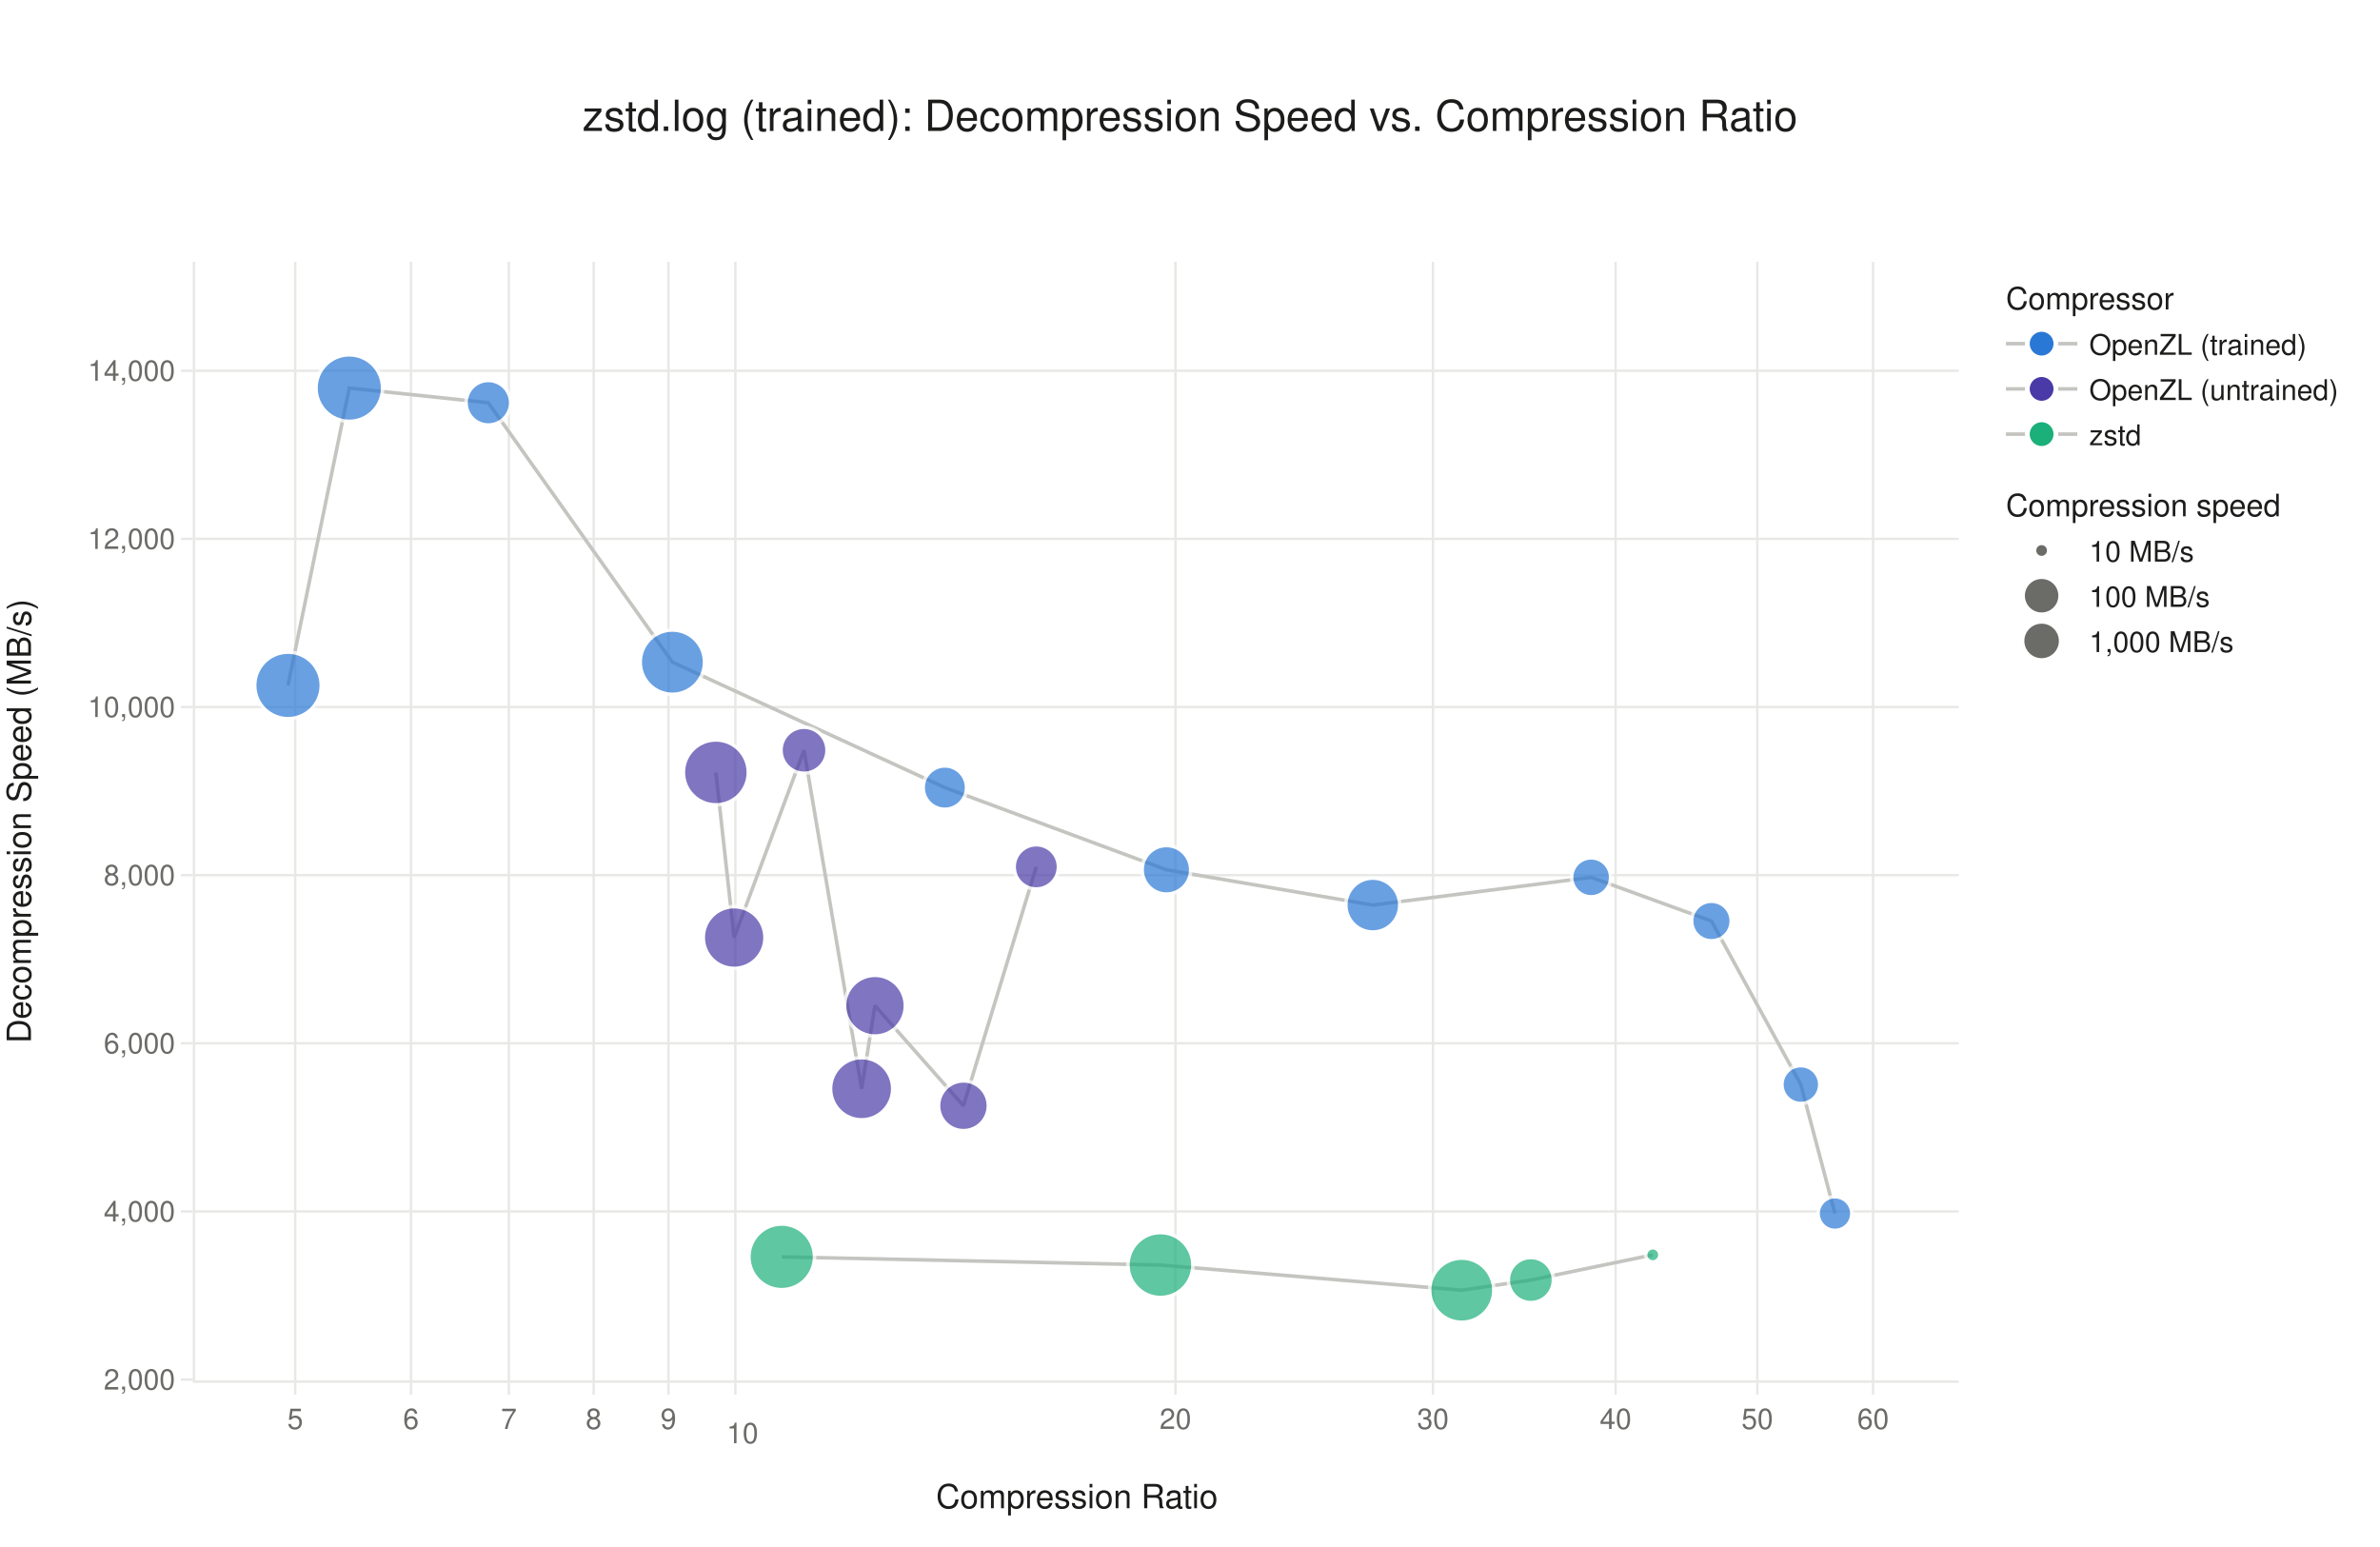
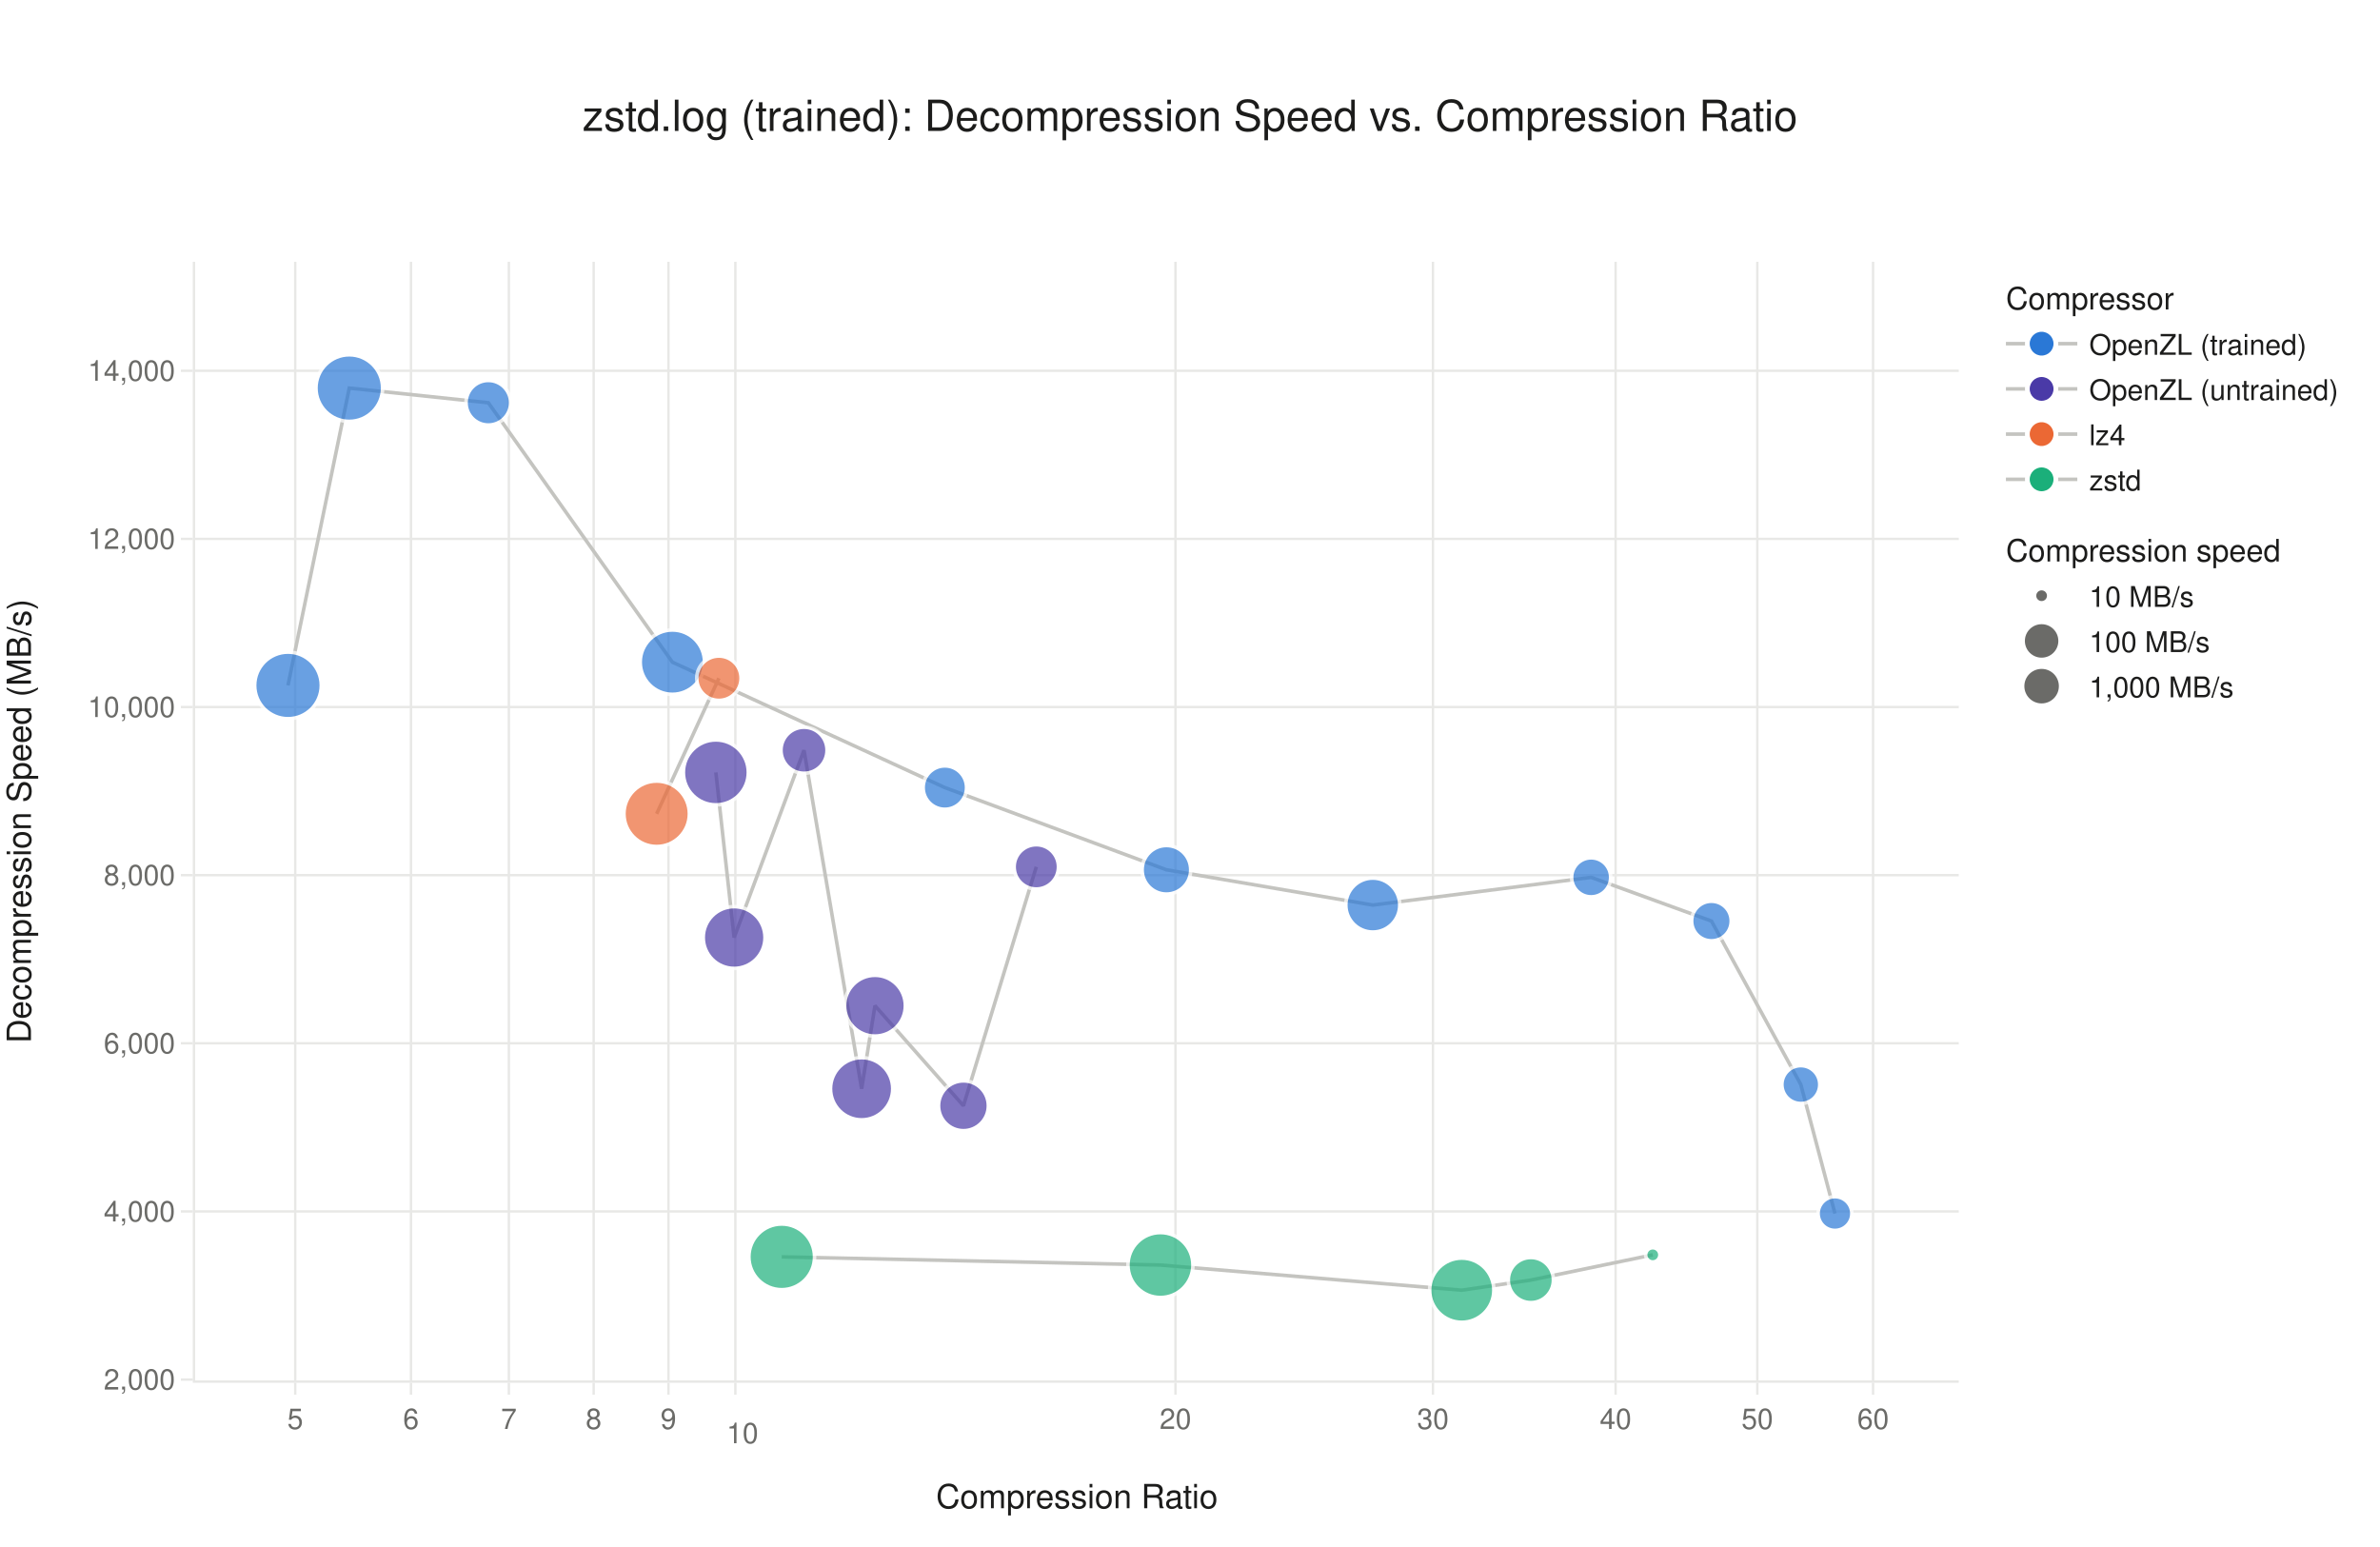
<svg xmlns="http://www.w3.org/2000/svg" class="main-svg" width="1000" height="650" style="" viewBox="0 0 1000 650">
  <rect x="0" y="0" width="1000" height="650" style="fill: rgb(255, 255, 255); fill-opacity: 1;" />
-   <defs id="defs-74ec9c">
+   <defs id="defs-3fe46e">
    <g class="clips">
-       <clipPath id="clip74ec9cxyplot" class="plotclip">
+       <clipPath id="clip3fe46exyplot" class="plotclip">
        <rect width="741" height="470" />
      </clipPath>
-       <clipPath class="axesclip" id="clip74ec9cx">
+       <clipPath class="axesclip" id="clip3fe46ex">
        <rect x="82" y="0" width="741" height="650" />
      </clipPath>
-       <clipPath class="axesclip" id="clip74ec9cy">
+       <clipPath class="axesclip" id="clip3fe46ey">
        <rect x="0" y="110" width="1000" height="470" />
      </clipPath>
-       <clipPath class="axesclip" id="clip74ec9cxy">
+       <clipPath class="axesclip" id="clip3fe46exy">
        <rect x="82" y="110" width="741" height="470" />
      </clipPath>
    </g>
    <g class="gradients" />
    <g class="patterns" />
  </defs>
  <g class="bglayer" />
  <g class="layer-below">
    <g class="imagelayer" />
    <g class="shapelayer" />
  </g>
  <g class="cartesianlayer">
    <g class="subplot xy">
      <g class="layer-subplot">
        <g class="shapelayer" />
        <g class="imagelayer" />
      </g>
      <g class="minor-gridlayer">
        <g class="x" />
        <g class="y" />
      </g>
      <g class="gridlayer">
        <g class="x">
          <path class="xgrid crisp" transform="translate(124.04,0)" d="M0,110v470" style="stroke: rgb(232, 232, 230); stroke-opacity: 1; stroke-width: 1px;" />
          <path class="xgrid crisp" transform="translate(172.68,0)" d="M0,110v470" style="stroke: rgb(232, 232, 230); stroke-opacity: 1; stroke-width: 1px;" />
          <path class="xgrid crisp" transform="translate(213.81,0)" d="M0,110v470" style="stroke: rgb(232, 232, 230); stroke-opacity: 1; stroke-width: 1px;" />
          <path class="xgrid crisp" transform="translate(249.44,0)" d="M0,110v470" style="stroke: rgb(232, 232, 230); stroke-opacity: 1; stroke-width: 1px;" />
          <path class="xgrid crisp" transform="translate(280.86,0)" d="M0,110v470" style="stroke: rgb(232, 232, 230); stroke-opacity: 1; stroke-width: 1px;" />
          <path class="xgrid crisp" transform="translate(308.97,0)" d="M0,110v470" style="stroke: rgb(232, 232, 230); stroke-opacity: 1; stroke-width: 1px;" />
          <path class="xgrid crisp" transform="translate(493.9,0)" d="M0,110v470" style="stroke: rgb(232, 232, 230); stroke-opacity: 1; stroke-width: 1px;" />
          <path class="xgrid crisp" transform="translate(602.08,0)" d="M0,110v470" style="stroke: rgb(232, 232, 230); stroke-opacity: 1; stroke-width: 1px;" />
          <path class="xgrid crisp" transform="translate(678.83,0)" d="M0,110v470" style="stroke: rgb(232, 232, 230); stroke-opacity: 1; stroke-width: 1px;" />
          <path class="xgrid crisp" transform="translate(738.37,0)" d="M0,110v470" style="stroke: rgb(232, 232, 230); stroke-opacity: 1; stroke-width: 1px;" />
          <path class="xgrid crisp" transform="translate(787.01,0)" d="M0,110v470" style="stroke: rgb(232, 232, 230); stroke-opacity: 1; stroke-width: 1px;" />
        </g>
        <g class="y">
          <path class="ygrid crisp" transform="translate(0,509)" d="M82,0h741" style="stroke: rgb(232, 232, 230); stroke-opacity: 1; stroke-width: 1px;" />
          <path class="ygrid crisp" transform="translate(0,438.36)" d="M82,0h741" style="stroke: rgb(232, 232, 230); stroke-opacity: 1; stroke-width: 1px;" />
          <path class="ygrid crisp" transform="translate(0,367.72)" d="M82,0h741" style="stroke: rgb(232, 232, 230); stroke-opacity: 1; stroke-width: 1px;" />
          <path class="ygrid crisp" transform="translate(0,297.07)" d="M82,0h741" style="stroke: rgb(232, 232, 230); stroke-opacity: 1; stroke-width: 1px;" />
          <path class="ygrid crisp" transform="translate(0,226.43)" d="M82,0h741" style="stroke: rgb(232, 232, 230); stroke-opacity: 1; stroke-width: 1px;" />
          <path class="ygrid crisp" transform="translate(0,155.78)" d="M82,0h741" style="stroke: rgb(232, 232, 230); stroke-opacity: 1; stroke-width: 1px;" />
        </g>
      </g>
      <g class="zerolinelayer" />
      <path class="xlines-below" />
      <path class="ylines-below" />
      <g class="overlines-below" />
      <g class="xaxislayer-below" />
      <g class="yaxislayer-below" />
      <g class="overaxes-below" />
      <g class="plot" transform="translate(82,110)">
        <g class="scatterlayer mlayer">
-           <g class="trace scatter tracebc7e24" style="stroke-miterlimit: 2; opacity: 1;">
-             <g class="fills" clip-path="url(#clip74ec9cxyplot)" />
+           <g class="trace scatter tracee4cd29" style="stroke-miterlimit: 2; opacity: 1;">
+             <g class="fills" clip-path="url(#clip3fe46exyplot)" />
            <g class="errorbars" />
            <g class="lines">
-               <path class="js-line" d="M39,177.99L64.76,53.06L123.18,59.22L200.52,168.22L315,220.92L408.09,255.46L494.8,270.28L586.55,258.63L637.09,276.99L674.65,345.7L689,399.89" clip-path="url(#clip74ec9cxyplot)" style="vector-effect: none; fill: none; stroke: rgb(196, 196, 192); stroke-opacity: 1; stroke-width: 1.5px; opacity: 1;" />
+               <path class="js-line" d="M39,177.99L64.76,53.06L123.18,59.22L200.52,168.22L315,220.92L408.09,255.46L494.8,270.28L586.55,258.63L637.09,276.99L674.65,345.7L689,399.89" clip-path="url(#clip3fe46exyplot)" style="vector-effect: none; fill: none; stroke: rgb(196, 196, 192); stroke-opacity: 1; stroke-width: 1.5px; opacity: 1;" />
            </g>
            <g class="points">
              <path class="point plotly-customdata" transform="translate(39,177.99)" d="M14,0A14,14 0 1,1 0,-14A14,14 0 0,1 14,0Z" style="opacity: 0.7; stroke-width: 1.5px; fill: rgb(42, 120, 214); fill-opacity: 1; stroke: rgb(255, 255, 255); stroke-opacity: 1;" />
              <path class="point plotly-customdata" transform="translate(64.76,53.06)" d="M14,0A14,14 0 1,1 0,-14A14,14 0 0,1 14,0Z" style="opacity: 0.7; stroke-width: 1.5px; fill: rgb(42, 120, 214); fill-opacity: 1; stroke: rgb(255, 255, 255); stroke-opacity: 1;" />
              <path class="point plotly-customdata" transform="translate(123.18,59.22)" d="M9.37,0A9.37,9.37 0 1,1 0,-9.37A9.37,9.37 0 0,1 9.37,0Z" style="opacity: 0.7; stroke-width: 1.5px; fill: rgb(42, 120, 214); fill-opacity: 1; stroke: rgb(255, 255, 255); stroke-opacity: 1;" />
              <path class="point plotly-customdata" transform="translate(200.52,168.22)" d="M13.52,0A13.52,13.52 0 1,1 0,-13.52A13.52,13.52 0 0,1 13.52,0Z" style="opacity: 0.7; stroke-width: 1.5px; fill: rgb(42, 120, 214); fill-opacity: 1; stroke: rgb(255, 255, 255); stroke-opacity: 1;" />
              <path class="point plotly-customdata" transform="translate(315,220.92)" d="M9.12,0A9.12,9.12 0 1,1 0,-9.12A9.12,9.12 0 0,1 9.12,0Z" style="opacity: 0.7; stroke-width: 1.5px; fill: rgb(42, 120, 214); fill-opacity: 1; stroke: rgb(255, 255, 255); stroke-opacity: 1;" />
              <path class="point plotly-customdata" transform="translate(408.09,255.46)" d="M10.21,0A10.21,10.21 0 1,1 0,-10.21A10.21,10.21 0 0,1 10.21,0Z" style="opacity: 0.7; stroke-width: 1.5px; fill: rgb(42, 120, 214); fill-opacity: 1; stroke: rgb(255, 255, 255); stroke-opacity: 1;" />
              <path class="point plotly-customdata" transform="translate(494.8,270.28)" d="M11.34,0A11.34,11.34 0 1,1 0,-11.34A11.34,11.34 0 0,1 11.34,0Z" style="opacity: 0.7; stroke-width: 1.5px; fill: rgb(42, 120, 214); fill-opacity: 1; stroke: rgb(255, 255, 255); stroke-opacity: 1;" />
              <path class="point plotly-customdata" transform="translate(586.55,258.63)" d="M8.2,0A8.2,8.2 0 1,1 0,-8.2A8.2,8.2 0 0,1 8.2,0Z" style="opacity: 0.7; stroke-width: 1.5px; fill: rgb(42, 120, 214); fill-opacity: 1; stroke: rgb(255, 255, 255); stroke-opacity: 1;" />
              <path class="point plotly-customdata" transform="translate(637.09,276.99)" d="M8.32,0A8.32,8.32 0 1,1 0,-8.32A8.32,8.32 0 0,1 8.32,0Z" style="opacity: 0.7; stroke-width: 1.5px; fill: rgb(42, 120, 214); fill-opacity: 1; stroke: rgb(255, 255, 255); stroke-opacity: 1;" />
              <path class="point plotly-customdata" transform="translate(674.65,345.7)" d="M7.96,0A7.96,7.96 0 1,1 0,-7.96A7.96,7.96 0 0,1 7.96,0Z" style="opacity: 0.7; stroke-width: 1.5px; fill: rgb(42, 120, 214); fill-opacity: 1; stroke: rgb(255, 255, 255); stroke-opacity: 1;" />
              <path class="point plotly-customdata" transform="translate(689,399.89)" d="M7.09,0A7.09,7.09 0 1,1 0,-7.09A7.09,7.09 0 0,1 7.09,0Z" style="opacity: 0.7; stroke-width: 1.5px; fill: rgb(42, 120, 214); fill-opacity: 1; stroke: rgb(255, 255, 255); stroke-opacity: 1;" />
            </g>
            <g class="text" />
          </g>
-           <g class="trace scatter tracea1c430" style="stroke-miterlimit: 2; opacity: 1;">
-             <g class="fills" clip-path="url(#clip74ec9cxyplot)" />
-             <g class="errorbars" />
-             <g class="lines" />
-             <g class="points" clip-path="url(#clip74ec9cxyplot)" />
-             <g class="text" clip-path="url(#clip74ec9cxyplot)" />
-           </g>
-           <g class="trace scatter tracee6a46b" style="stroke-miterlimit: 2; opacity: 1;">
-             <g class="fills" clip-path="url(#clip74ec9cxyplot)" />
+           <g class="trace scatter traceb1a878" style="stroke-miterlimit: 2; opacity: 1;">
+             <g class="fills" clip-path="url(#clip3fe46exyplot)" />
+             <g class="errorbars" />
+             <g class="lines" />
+             <g class="points" clip-path="url(#clip3fe46exyplot)" />
+             <g class="text" clip-path="url(#clip3fe46exyplot)" />
+           </g>
+           <g class="trace scatter traceb544de" style="stroke-miterlimit: 2; opacity: 1;">
+             <g class="fills" clip-path="url(#clip3fe46exyplot)" />
            <g class="errorbars" />
            <g class="lines">
-               <path class="js-line" d="M218.78,214.54L226.46,283.92L255.82,205.23L280.03,347.46L285.64,312.56L322.81,354.61L353.42,254.23" clip-path="url(#clip74ec9cxyplot)" style="vector-effect: none; fill: none; stroke: rgb(196, 196, 192); stroke-opacity: 1; stroke-width: 1.5px; opacity: 1;" />
+               <path class="js-line" d="M218.78,214.54L226.46,283.92L255.82,205.23L280.03,347.46L285.64,312.56L322.81,354.61L353.42,254.23" clip-path="url(#clip3fe46exyplot)" style="vector-effect: none; fill: none; stroke: rgb(196, 196, 192); stroke-opacity: 1; stroke-width: 1.5px; opacity: 1;" />
            </g>
            <g class="points">
              <path class="point plotly-customdata" transform="translate(218.78,214.54)" d="M13.65,0A13.65,13.65 0 1,1 0,-13.65A13.65,13.65 0 0,1 13.65,0Z" style="opacity: 0.7; stroke-width: 1.5px; fill: rgb(74, 58, 167); fill-opacity: 1; stroke: rgb(255, 255, 255); stroke-opacity: 1;" />
              <path class="point plotly-customdata" transform="translate(226.46,283.92)" d="M12.98,0A12.98,12.98 0 1,1 0,-12.98A12.98,12.98 0 0,1 12.98,0Z" style="opacity: 0.7; stroke-width: 1.5px; fill: rgb(74, 58, 167); fill-opacity: 1; stroke: rgb(255, 255, 255); stroke-opacity: 1;" />
              <path class="point plotly-customdata" transform="translate(255.82,205.23)" d="M9.68,0A9.68,9.68 0 1,1 0,-9.68A9.68,9.68 0 0,1 9.68,0Z" style="opacity: 0.7; stroke-width: 1.5px; fill: rgb(74, 58, 167); fill-opacity: 1; stroke: rgb(255, 255, 255); stroke-opacity: 1;" />
              <path class="point plotly-customdata" transform="translate(280.03,347.46)" d="M13.07,0A13.07,13.07 0 1,1 0,-13.07A13.07,13.07 0 0,1 13.07,0Z" style="opacity: 0.7; stroke-width: 1.5px; fill: rgb(74, 58, 167); fill-opacity: 1; stroke: rgb(255, 255, 255); stroke-opacity: 1;" />
              <path class="point plotly-customdata" transform="translate(285.64,312.56)" d="M12.77,0A12.77,12.77 0 1,1 0,-12.77A12.77,12.77 0 0,1 12.77,0Z" style="opacity: 0.7; stroke-width: 1.5px; fill: rgb(74, 58, 167); fill-opacity: 1; stroke: rgb(255, 255, 255); stroke-opacity: 1;" />
              <path class="point plotly-customdata" transform="translate(322.81,354.61)" d="M10.47,0A10.47,10.47 0 1,1 0,-10.47A10.47,10.47 0 0,1 10.47,0Z" style="opacity: 0.7; stroke-width: 1.5px; fill: rgb(74, 58, 167); fill-opacity: 1; stroke: rgb(255, 255, 255); stroke-opacity: 1;" />
              <path class="point plotly-customdata" transform="translate(353.42,254.23)" d="M9.31,0A9.31,9.31 0 1,1 0,-9.31A9.31,9.31 0 0,1 9.31,0Z" style="opacity: 0.7; stroke-width: 1.5px; fill: rgb(74, 58, 167); fill-opacity: 1; stroke: rgb(255, 255, 255); stroke-opacity: 1;" />
            </g>
            <g class="text" />
          </g>
-           <g class="trace scatter tracec730b1" style="stroke-miterlimit: 2; opacity: 1;">
-             <g class="fills" clip-path="url(#clip74ec9cxyplot)" />
-             <g class="errorbars" />
-             <g class="lines" />
-             <g class="points" clip-path="url(#clip74ec9cxyplot)" />
-             <g class="text" clip-path="url(#clip74ec9cxyplot)" />
-           </g>
-           <g class="trace scatter trace9672cf" style="stroke-miterlimit: 2; opacity: 1;">
-             <g class="fills" clip-path="url(#clip74ec9cxyplot)" />
+           <g class="trace scatter trace9cf836" style="stroke-miterlimit: 2; opacity: 1;">
+             <g class="fills" clip-path="url(#clip3fe46exyplot)" />
+             <g class="errorbars" />
+             <g class="lines" />
+             <g class="points" clip-path="url(#clip3fe46exyplot)" />
+             <g class="text" clip-path="url(#clip3fe46exyplot)" />
+           </g>
+           <g class="trace scatter tracede6bca" style="stroke-miterlimit: 2; opacity: 1;">
+             <g class="fills" clip-path="url(#clip3fe46exyplot)" />
            <g class="errorbars" />
            <g class="lines">
-               <path class="js-line" d="M246.45,418.09L405.58,421.53L532.18,432.1L561.22,427.84L612.44,417.25" clip-path="url(#clip74ec9cxyplot)" style="vector-effect: none; fill: none; stroke: rgb(196, 196, 192); stroke-opacity: 1; stroke-width: 1.5px; opacity: 1;" />
+               <path class="js-line" d="M193.91,231.93L220.06,174.97" clip-path="url(#clip3fe46exyplot)" style="vector-effect: none; fill: none; stroke: rgb(196, 196, 192); stroke-opacity: 1; stroke-width: 1.5px; opacity: 1;" />
+             </g>
+             <g class="points">
+               <path class="point plotly-customdata" transform="translate(193.91,231.93)" d="M13.75,0A13.75,13.75 0 1,1 0,-13.75A13.75,13.75 0 0,1 13.75,0Z" style="opacity: 0.7; stroke-width: 1.5px; fill: rgb(235, 104, 52); fill-opacity: 1; stroke: rgb(255, 255, 255); stroke-opacity: 1;" />
+               <path class="point plotly-customdata" transform="translate(220.06,174.97)" d="M9.32,0A9.32,9.32 0 1,1 0,-9.32A9.32,9.32 0 0,1 9.32,0Z" style="opacity: 0.7; stroke-width: 1.5px; fill: rgb(235, 104, 52); fill-opacity: 1; stroke: rgb(255, 255, 255); stroke-opacity: 1;" />
+             </g>
+             <g class="text" />
+           </g>
+           <g class="trace scatter trace6ff0b2" style="stroke-miterlimit: 2; opacity: 1;">
+             <g class="fills" clip-path="url(#clip3fe46exyplot)" />
+             <g class="errorbars" />
+             <g class="lines" />
+             <g class="points" clip-path="url(#clip3fe46exyplot)" />
+             <g class="text" clip-path="url(#clip3fe46exyplot)" />
+           </g>
+           <g class="trace scatter tracede85c5" style="stroke-miterlimit: 2; opacity: 1;">
+             <g class="fills" clip-path="url(#clip3fe46exyplot)" />
+             <g class="errorbars" />
+             <g class="lines">
+               <path class="js-line" d="M246.45,418.09L405.58,421.53L532.18,432.1L561.22,427.84L612.44,417.25" clip-path="url(#clip3fe46exyplot)" style="vector-effect: none; fill: none; stroke: rgb(196, 196, 192); stroke-opacity: 1; stroke-width: 1.5px; opacity: 1;" />
            </g>
            <g class="points">
              <path class="point plotly-customdata" transform="translate(246.45,418.09)" d="M13.8,0A13.8,13.8 0 1,1 0,-13.8A13.8,13.8 0 0,1 13.8,0Z" style="opacity: 0.7; stroke-width: 1.5px; fill: rgb(27, 175, 122); fill-opacity: 1; stroke: rgb(255, 255, 255); stroke-opacity: 1;" />
              <path class="point plotly-customdata" transform="translate(405.58,421.53)" d="M13.65,0A13.65,13.65 0 1,1 0,-13.65A13.65,13.65 0 0,1 13.65,0Z" style="opacity: 0.7; stroke-width: 1.5px; fill: rgb(27, 175, 122); fill-opacity: 1; stroke: rgb(255, 255, 255); stroke-opacity: 1;" />
              <path class="point plotly-customdata" transform="translate(532.18,432.1)" d="M13.49,0A13.49,13.49 0 1,1 0,-13.49A13.49,13.49 0 0,1 13.49,0Z" style="opacity: 0.7; stroke-width: 1.5px; fill: rgb(27, 175, 122); fill-opacity: 1; stroke: rgb(255, 255, 255); stroke-opacity: 1;" />
              <path class="point plotly-customdata" transform="translate(561.22,427.84)" d="M9.48,0A9.48,9.48 0 1,1 0,-9.48A9.48,9.48 0 0,1 9.48,0Z" style="opacity: 0.7; stroke-width: 1.5px; fill: rgb(27, 175, 122); fill-opacity: 1; stroke: rgb(255, 255, 255); stroke-opacity: 1;" />
              <path class="point plotly-customdata" transform="translate(612.44,417.25)" d="M3,0A3,3 0 1,1 0,-3A3,3 0 0,1 3,0Z" style="opacity: 0.7; stroke-width: 1.5px; fill: rgb(27, 175, 122); fill-opacity: 1; stroke: rgb(255, 255, 255); stroke-opacity: 1;" />
            </g>
            <g class="text" />
          </g>
-           <g class="trace scatter trace909f60" style="stroke-miterlimit: 2; opacity: 1;">
-             <g class="fills" clip-path="url(#clip74ec9cxyplot)" />
-             <g class="errorbars" />
-             <g class="lines" />
-             <g class="points" clip-path="url(#clip74ec9cxyplot)" />
-             <g class="text" clip-path="url(#clip74ec9cxyplot)" />
-           </g>
-           <g class="trace scatter trace75bb06" style="stroke-miterlimit: 2; opacity: 1;">
-             <g class="fills" clip-path="url(#clip74ec9cxyplot)" />
-             <g class="errorbars" />
-             <g class="lines" />
-             <g class="points" clip-path="url(#clip74ec9cxyplot)" />
-             <g class="text" clip-path="url(#clip74ec9cxyplot)" />
-           </g>
-           <g class="trace scatter trace9ea9da" style="stroke-miterlimit: 2; opacity: 1;">
-             <g class="fills" clip-path="url(#clip74ec9cxyplot)" />
-             <g class="errorbars" />
-             <g class="lines" />
-             <g class="points" clip-path="url(#clip74ec9cxyplot)" />
-             <g class="text" clip-path="url(#clip74ec9cxyplot)" />
-           </g>
-           <g class="trace scatter trace280fb2" style="stroke-miterlimit: 2; opacity: 1;">
-             <g class="fills" clip-path="url(#clip74ec9cxyplot)" />
-             <g class="errorbars" />
-             <g class="lines" />
-             <g class="points" clip-path="url(#clip74ec9cxyplot)" />
-             <g class="text" clip-path="url(#clip74ec9cxyplot)" />
+           <g class="trace scatter tracef13546" style="stroke-miterlimit: 2; opacity: 1;">
+             <g class="fills" clip-path="url(#clip3fe46exyplot)" />
+             <g class="errorbars" />
+             <g class="lines" />
+             <g class="points" clip-path="url(#clip3fe46exyplot)" />
+             <g class="text" clip-path="url(#clip3fe46exyplot)" />
+           </g>
+           <g class="trace scatter trace07dbb2" style="stroke-miterlimit: 2; opacity: 1;">
+             <g class="fills" clip-path="url(#clip3fe46exyplot)" />
+             <g class="errorbars" />
+             <g class="lines" />
+             <g class="points" clip-path="url(#clip3fe46exyplot)" />
+             <g class="text" clip-path="url(#clip3fe46exyplot)" />
+           </g>
+           <g class="trace scatter trace247d05" style="stroke-miterlimit: 2; opacity: 1;">
+             <g class="fills" clip-path="url(#clip3fe46exyplot)" />
+             <g class="errorbars" />
+             <g class="lines" />
+             <g class="points" clip-path="url(#clip3fe46exyplot)" />
+             <g class="text" clip-path="url(#clip3fe46exyplot)" />
+           </g>
+           <g class="trace scatter trace843679" style="stroke-miterlimit: 2; opacity: 1;">
+             <g class="fills" clip-path="url(#clip3fe46exyplot)" />
+             <g class="errorbars" />
+             <g class="lines" />
+             <g class="points" clip-path="url(#clip3fe46exyplot)" />
+             <g class="text" clip-path="url(#clip3fe46exyplot)" />
          </g>
        </g>
      </g>
      <g class="overplot" />
      <path class="xlines-above crisp" d="M81,580.5H823" style="fill: none; stroke-width: 1px; stroke: rgb(232, 232, 230); stroke-opacity: 1;" />
      <path class="ylines-above crisp" d="M81.5,110V580" style="fill: none; stroke-width: 1px; stroke: rgb(232, 232, 230); stroke-opacity: 1;" />
      <g class="overlines-above" />
      <g class="xaxislayer-above">
        <path class="xtick ticks crisp" d="M0,581v5" transform="translate(124.04,0)" style="stroke: rgb(232, 232, 230); stroke-opacity: 1; stroke-width: 1px;" />
        <path class="xtick ticks crisp" d="M0,581v5" transform="translate(172.68,0)" style="stroke: rgb(232, 232, 230); stroke-opacity: 1; stroke-width: 1px;" />
        <path class="xtick ticks crisp" d="M0,581v5" transform="translate(213.81,0)" style="stroke: rgb(232, 232, 230); stroke-opacity: 1; stroke-width: 1px;" />
        <path class="xtick ticks crisp" d="M0,581v5" transform="translate(249.44,0)" style="stroke: rgb(232, 232, 230); stroke-opacity: 1; stroke-width: 1px;" />
        <path class="xtick ticks crisp" d="M0,581v5" transform="translate(280.86,0)" style="stroke: rgb(232, 232, 230); stroke-opacity: 1; stroke-width: 1px;" />
        <path class="xtick ticks crisp" d="M0,581v5" transform="translate(308.97,0)" style="stroke: rgb(232, 232, 230); stroke-opacity: 1; stroke-width: 1px;" />
        <path class="xtick ticks crisp" d="M0,581v5" transform="translate(493.9,0)" style="stroke: rgb(232, 232, 230); stroke-opacity: 1; stroke-width: 1px;" />
        <path class="xtick ticks crisp" d="M0,581v5" transform="translate(602.08,0)" style="stroke: rgb(232, 232, 230); stroke-opacity: 1; stroke-width: 1px;" />
        <path class="xtick ticks crisp" d="M0,581v5" transform="translate(678.83,0)" style="stroke: rgb(232, 232, 230); stroke-opacity: 1; stroke-width: 1px;" />
        <path class="xtick ticks crisp" d="M0,581v5" transform="translate(738.37,0)" style="stroke: rgb(232, 232, 230); stroke-opacity: 1; stroke-width: 1px;" />
        <path class="xtick ticks crisp" d="M0,581v5" transform="translate(787.01,0)" style="stroke: rgb(232, 232, 230); stroke-opacity: 1; stroke-width: 1px;" />
        <g class="xtick">
          <text text-anchor="middle" x="0" y="600.4" transform="translate(124.04,0)" style="font-family: Helvetica, Arial, sans-serif; font-size: 12px; fill: rgb(107, 107, 104); fill-opacity: 1; white-space: pre; opacity: 1;">5</text>
        </g>
        <g class="xtick">
          <text text-anchor="middle" x="0" y="600.4" style="font-family: Helvetica, Arial, sans-serif; font-size: 12px; fill: rgb(107, 107, 104); fill-opacity: 1; white-space: pre; opacity: 1;" transform="translate(172.68,0)">6</text>
        </g>
        <g class="xtick">
          <text text-anchor="middle" x="0" y="600.4" style="font-family: Helvetica, Arial, sans-serif; font-size: 12px; fill: rgb(107, 107, 104); fill-opacity: 1; white-space: pre; opacity: 1;" transform="translate(213.81,0)">7</text>
        </g>
        <g class="xtick">
          <text text-anchor="middle" x="0" y="600.4" style="font-family: Helvetica, Arial, sans-serif; font-size: 12px; fill: rgb(107, 107, 104); fill-opacity: 1; white-space: pre; opacity: 1;" transform="translate(249.44,0)">8</text>
        </g>
        <g class="xtick">
          <text text-anchor="middle" x="0" y="600.4" style="font-family: Helvetica, Arial, sans-serif; font-size: 12px; fill: rgb(107, 107, 104); fill-opacity: 1; white-space: pre; opacity: 1;" transform="translate(280.86,0)">9</text>
        </g>
        <g class="xtick">
          <text text-anchor="middle" x="3" y="606.4" style="font-family: Helvetica, Arial, sans-serif; font-size: 12px; fill: rgb(107, 107, 104); fill-opacity: 1; white-space: pre; opacity: 1;" transform="translate(308.97,0)">10</text>
        </g>
        <g class="xtick">
          <text text-anchor="middle" x="0" y="600.4" style="font-family: Helvetica, Arial, sans-serif; font-size: 12px; fill: rgb(107, 107, 104); fill-opacity: 1; white-space: pre; opacity: 1;" transform="translate(493.9,0)">20</text>
        </g>
        <g class="xtick">
          <text text-anchor="middle" x="0" y="600.4" style="font-family: Helvetica, Arial, sans-serif; font-size: 12px; fill: rgb(107, 107, 104); fill-opacity: 1; white-space: pre; opacity: 1;" transform="translate(602.08,0)">30</text>
        </g>
        <g class="xtick">
          <text text-anchor="middle" x="0" y="600.4" style="font-family: Helvetica, Arial, sans-serif; font-size: 12px; fill: rgb(107, 107, 104); fill-opacity: 1; white-space: pre; opacity: 1;" transform="translate(678.83,0)">40</text>
        </g>
        <g class="xtick">
          <text text-anchor="middle" x="0" y="600.4" style="font-family: Helvetica, Arial, sans-serif; font-size: 12px; fill: rgb(107, 107, 104); fill-opacity: 1; white-space: pre; opacity: 1;" transform="translate(738.37,0)">50</text>
        </g>
        <g class="xtick">
          <text text-anchor="middle" x="0" y="600.4" style="font-family: Helvetica, Arial, sans-serif; font-size: 12px; fill: rgb(107, 107, 104); fill-opacity: 1; white-space: pre; opacity: 1;" transform="translate(787.01,0)">60</text>
        </g>
      </g>
      <g class="yaxislayer-above">
        <path class="ytick ticks crisp" d="M81,0h-5" transform="translate(0,579.65)" style="stroke: rgb(232, 232, 230); stroke-opacity: 1; stroke-width: 1px;" />
        <path class="ytick ticks crisp" d="M81,0h-5" transform="translate(0,509)" style="stroke: rgb(232, 232, 230); stroke-opacity: 1; stroke-width: 1px;" />
        <path class="ytick ticks crisp" d="M81,0h-5" transform="translate(0,438.36)" style="stroke: rgb(232, 232, 230); stroke-opacity: 1; stroke-width: 1px;" />
        <path class="ytick ticks crisp" d="M81,0h-5" transform="translate(0,367.72)" style="stroke: rgb(232, 232, 230); stroke-opacity: 1; stroke-width: 1px;" />
        <path class="ytick ticks crisp" d="M81,0h-5" transform="translate(0,297.07)" style="stroke: rgb(232, 232, 230); stroke-opacity: 1; stroke-width: 1px;" />
        <path class="ytick ticks crisp" d="M81,0h-5" transform="translate(0,226.43)" style="stroke: rgb(232, 232, 230); stroke-opacity: 1; stroke-width: 1px;" />
        <path class="ytick ticks crisp" d="M81,0h-5" transform="translate(0,155.78)" style="stroke: rgb(232, 232, 230); stroke-opacity: 1; stroke-width: 1px;" />
        <g class="ytick">
          <text text-anchor="end" x="73.6" y="4.2" transform="translate(0,579.65)" style="font-family: Helvetica, Arial, sans-serif; font-size: 12px; fill: rgb(107, 107, 104); fill-opacity: 1; white-space: pre; opacity: 1;">2,000</text>
        </g>
        <g class="ytick">
          <text text-anchor="end" x="73.6" y="4.2" style="font-family: Helvetica, Arial, sans-serif; font-size: 12px; fill: rgb(107, 107, 104); fill-opacity: 1; white-space: pre; opacity: 1;" transform="translate(0,509)">4,000</text>
        </g>
        <g class="ytick">
          <text text-anchor="end" x="73.6" y="4.2" style="font-family: Helvetica, Arial, sans-serif; font-size: 12px; fill: rgb(107, 107, 104); fill-opacity: 1; white-space: pre; opacity: 1;" transform="translate(0,438.36)">6,000</text>
        </g>
        <g class="ytick">
          <text text-anchor="end" x="73.6" y="4.2" style="font-family: Helvetica, Arial, sans-serif; font-size: 12px; fill: rgb(107, 107, 104); fill-opacity: 1; white-space: pre; opacity: 1;" transform="translate(0,367.72)">8,000</text>
        </g>
        <g class="ytick">
          <text text-anchor="end" x="73.6" y="4.2" style="font-family: Helvetica, Arial, sans-serif; font-size: 12px; fill: rgb(107, 107, 104); fill-opacity: 1; white-space: pre; opacity: 1;" transform="translate(0,297.07)">10,000</text>
        </g>
        <g class="ytick">
          <text text-anchor="end" x="73.6" y="4.2" style="font-family: Helvetica, Arial, sans-serif; font-size: 12px; fill: rgb(107, 107, 104); fill-opacity: 1; white-space: pre; opacity: 1;" transform="translate(0,226.43)">12,000</text>
        </g>
        <g class="ytick">
          <text text-anchor="end" x="73.6" y="4.2" style="font-family: Helvetica, Arial, sans-serif; font-size: 12px; fill: rgb(107, 107, 104); fill-opacity: 1; white-space: pre; opacity: 1;" transform="translate(0,155.78)">14,000</text>
        </g>
      </g>
      <g class="overaxes-above" />
    </g>
  </g>
  <g class="polarlayer" />
  <g class="smithlayer" />
  <g class="ternarylayer" />
  <g class="geolayer" />
  <g class="funnelarealayer" />
  <g class="pielayer" />
  <g class="iciclelayer" />
  <g class="treemaplayer" />
  <g class="sunburstlayer" />
  <g class="glimages" />
-   <defs id="topdefs-74ec9c">
+   <defs id="topdefs-3fe46e">
    <g class="clips" />
-     <clipPath id="legend74ec9c">
-       <rect width="150" height="174" x="0" y="0" />
+     <clipPath id="legend3fe46e">
+       <rect width="150" height="193" x="0" y="0" />
    </clipPath>
  </defs>
  <g class="layer-above">
    <g class="imagelayer" />
    <g class="shapelayer" />
  </g>
  <g class="infolayer">
    <g class="legend" pointer-events="all" transform="translate(837.82,110)">
-       <rect class="bg" shape-rendering="crispEdges" width="150" height="174" x="0" y="0" style="stroke: rgb(68, 68, 68); stroke-opacity: 1; fill: rgb(255, 255, 255); fill-opacity: 1; stroke-width: 0px;" />
-       <g class="scrollbox" transform="" clip-path="url(#legend74ec9c)">
+       <rect class="bg" shape-rendering="crispEdges" width="150" height="193" x="0" y="0" style="stroke: rgb(68, 68, 68); stroke-opacity: 1; fill: rgb(255, 255, 255); fill-opacity: 1; stroke-width: 0px;" />
+       <g class="scrollbox" transform="" clip-path="url(#legend3fe46e)">
        <g class="groups" transform="">
          <g class="traces" transform="translate(0,14.95)" style="opacity: 1;">
            <text class="legendtext" text-anchor="start" x="5" y="5.07" style="font-family: Helvetica, Arial, sans-serif; font-size: 13px; fill: rgb(28, 28, 27); fill-opacity: 1; white-space: pre;">Compressor</text>
            <g class="layers">
              <g class="legendfill" />
              <g class="legendlines" />
              <g class="legendsymbols">
                <g class="legendpoints" />
              </g>
            </g>
            <rect class="legendtoggle" x="0" y="-9.95" width="144.734" height="19.9" style="fill: rgb(0, 0, 0); fill-opacity: 0;" />
          </g>
          <g class="traces" transform="translate(0,34.4)" style="opacity: 1;">
            <text class="legendtext" text-anchor="start" x="40" y="4.68" style="font-family: Helvetica, Arial, sans-serif; font-size: 12px; fill: rgb(28, 28, 27); fill-opacity: 1; white-space: pre;">OpenZL (trained)</text>
            <g class="layers" style="opacity: 1;">
              <g class="legendfill" />
              <g class="legendlines">
                <path class="js-line" d="M5,0h30" style="fill: none; stroke: rgb(196, 196, 192); stroke-opacity: 1; stroke-width: 1.5px;" />
              </g>
              <g class="legendsymbols">
                <g class="legendpoints">
                  <path class="scatterpts" transform="translate(20,0)" d="M6,0A6,6 0 1,1 0,-6A6,6 0 0,1 6,0Z" style="opacity: 1; stroke-width: 2px; fill: rgb(42, 120, 214); fill-opacity: 1; stroke: rgb(255, 255, 255); stroke-opacity: 1;" />
                </g>
              </g>
            </g>
            <rect class="legendtoggle" x="0" y="-9.5" width="144.734" height="19" style="fill: rgb(0, 0, 0); fill-opacity: 0;" />
          </g>
          <g class="traces" transform="translate(0,53.4)" style="opacity: 1;">
            <text class="legendtext" text-anchor="start" x="40" y="4.68" style="font-family: Helvetica, Arial, sans-serif; font-size: 12px; fill: rgb(28, 28, 27); fill-opacity: 1; white-space: pre;">OpenZL (untrained)</text>
            <g class="layers" style="opacity: 1;">
              <g class="legendfill" />
              <g class="legendlines">
                <path class="js-line" d="M5,0h30" style="fill: none; stroke: rgb(196, 196, 192); stroke-opacity: 1; stroke-width: 1.5px;" />
              </g>
              <g class="legendsymbols">
                <g class="legendpoints">
                  <path class="scatterpts" transform="translate(20,0)" d="M6,0A6,6 0 1,1 0,-6A6,6 0 0,1 6,0Z" style="opacity: 1; stroke-width: 2px; fill: rgb(74, 58, 167); fill-opacity: 1; stroke: rgb(255, 255, 255); stroke-opacity: 1;" />
                </g>
              </g>
            </g>
            <rect class="legendtoggle" x="0" y="-9.5" width="144.734" height="19" style="fill: rgb(0, 0, 0); fill-opacity: 0;" />
          </g>
          <g class="traces" transform="translate(0,72.4)" style="opacity: 1;">
-             <text class="legendtext" text-anchor="start" x="40" y="4.68" style="font-family: Helvetica, Arial, sans-serif; font-size: 12px; fill: rgb(28, 28, 27); fill-opacity: 1; white-space: pre;">zstd</text>
+             <text class="legendtext" text-anchor="start" x="40" y="4.68" style="font-family: Helvetica, Arial, sans-serif; font-size: 12px; fill: rgb(28, 28, 27); fill-opacity: 1; white-space: pre;">lz4</text>
            <g class="layers" style="opacity: 1;">
              <g class="legendfill" />
              <g class="legendlines">
                <path class="js-line" d="M5,0h30" style="fill: none; stroke: rgb(196, 196, 192); stroke-opacity: 1; stroke-width: 1.5px;" />
              </g>
              <g class="legendsymbols">
                <g class="legendpoints">
+                   <path class="scatterpts" transform="translate(20,0)" d="M6,0A6,6 0 1,1 0,-6A6,6 0 0,1 6,0Z" style="opacity: 1; stroke-width: 2px; fill: rgb(235, 104, 52); fill-opacity: 1; stroke: rgb(255, 255, 255); stroke-opacity: 1;" />
+                 </g>
+               </g>
+             </g>
+             <rect class="legendtoggle" x="0" y="-9.5" width="144.734" height="19" style="fill: rgb(0, 0, 0); fill-opacity: 0;" />
+           </g>
+           <g class="traces" transform="translate(0,91.4)" style="opacity: 1;">
+             <text class="legendtext" text-anchor="start" x="40" y="4.68" style="font-family: Helvetica, Arial, sans-serif; font-size: 12px; fill: rgb(28, 28, 27); fill-opacity: 1; white-space: pre;">zstd</text>
+             <g class="layers" style="opacity: 1;">
+               <g class="legendfill" />
+               <g class="legendlines">
+                 <path class="js-line" d="M5,0h30" style="fill: none; stroke: rgb(196, 196, 192); stroke-opacity: 1; stroke-width: 1.5px;" />
+               </g>
+               <g class="legendsymbols">
+                 <g class="legendpoints">
                  <path class="scatterpts" transform="translate(20,0)" d="M6,0A6,6 0 1,1 0,-6A6,6 0 0,1 6,0Z" style="opacity: 1; stroke-width: 2px; fill: rgb(27, 175, 122); fill-opacity: 1; stroke: rgb(255, 255, 255); stroke-opacity: 1;" />
                </g>
              </g>
            </g>
            <rect class="legendtoggle" x="0" y="-9.5" width="144.734" height="19" style="fill: rgb(0, 0, 0); fill-opacity: 0;" />
          </g>
        </g>
        <g class="groups" transform="translate(0,10)">
-           <g class="traces" transform="translate(0,91.85)" style="opacity: 1;">
+           <g class="traces" transform="translate(0,110.85)" style="opacity: 1;">
            <text class="legendtext" text-anchor="start" x="5" y="5.07" style="font-family: Helvetica, Arial, sans-serif; font-size: 13px; fill: rgb(28, 28, 27); fill-opacity: 1; white-space: pre;">Compression speed</text>
            <g class="layers">
              <g class="legendfill" />
              <g class="legendlines" />
              <g class="legendsymbols">
                <g class="legendpoints" />
              </g>
            </g>
            <rect class="legendtoggle" x="0" y="-9.95" width="144.734" height="19.9" style="fill: rgb(0, 0, 0); fill-opacity: 0;" />
          </g>
-           <g class="traces" transform="translate(0,111.3)" style="opacity: 1;">
+           <g class="traces" transform="translate(0,130.3)" style="opacity: 1;">
            <text class="legendtext" text-anchor="start" x="40" y="4.68" style="font-family: Helvetica, Arial, sans-serif; font-size: 12px; fill: rgb(28, 28, 27); fill-opacity: 1; white-space: pre;">10 MB/s</text>
            <g class="layers" style="opacity: 1;">
              <g class="legendfill" />
              <g class="legendlines" />
              <g class="legendsymbols">
                <g class="legendpoints">
                  <path class="scatterpts" transform="translate(20,0)" d="M3,0A3,3 0 1,1 0,-3A3,3 0 0,1 3,0Z" style="opacity: 1; stroke-width: 1.5px; fill: rgb(107, 107, 104); fill-opacity: 1; stroke: rgb(255, 255, 255); stroke-opacity: 1;" />
                </g>
              </g>
            </g>
            <rect class="legendtoggle" x="0" y="-9.5" width="144.734" height="19" style="fill: rgb(0, 0, 0); fill-opacity: 0;" />
          </g>
-           <g class="traces" transform="translate(0,130.3)" style="opacity: 1;">
+           <g class="traces" transform="translate(0,149.3)" style="opacity: 1;">
            <text class="legendtext" text-anchor="start" x="40" y="4.68" style="font-family: Helvetica, Arial, sans-serif; font-size: 12px; fill: rgb(28, 28, 27); fill-opacity: 1; white-space: pre;">100 MB/s</text>
            <g class="layers" style="opacity: 1;">
              <g class="legendfill" />
              <g class="legendlines" />
              <g class="legendsymbols">
                <g class="legendpoints">
                  <path class="scatterpts" transform="translate(20,0)" d="M7.78,0A7.78,7.78 0 1,1 0,-7.78A7.78,7.78 0 0,1 7.78,0Z" style="opacity: 1; stroke-width: 1.5px; fill: rgb(107, 107, 104); fill-opacity: 1; stroke: rgb(255, 255, 255); stroke-opacity: 1;" />
                </g>
              </g>
            </g>
            <rect class="legendtoggle" x="0" y="-9.5" width="144.734" height="19" style="fill: rgb(0, 0, 0); fill-opacity: 0;" />
          </g>
-           <g class="traces" transform="translate(0,149.3)" style="opacity: 1;">
+           <g class="traces" transform="translate(0,168.3)" style="opacity: 1;">
            <text class="legendtext" text-anchor="start" x="40" y="4.68" style="font-family: Helvetica, Arial, sans-serif; font-size: 12px; fill: rgb(28, 28, 27); fill-opacity: 1; white-space: pre;">1,000 MB/s</text>
            <g class="layers" style="opacity: 1;">
              <g class="legendfill" />
              <g class="legendlines" />
              <g class="legendsymbols">
                <g class="legendpoints">
                  <path class="scatterpts" transform="translate(20,0)" d="M8,0A8,8 0 1,1 0,-8A8,8 0 0,1 8,0Z" style="opacity: 1; stroke-width: 1.5px; fill: rgb(107, 107, 104); fill-opacity: 1; stroke: rgb(255, 255, 255); stroke-opacity: 1;" />
                </g>
              </g>
            </g>
            <rect class="legendtoggle" x="0" y="-9.5" width="144.734" height="19" style="fill: rgb(0, 0, 0); fill-opacity: 0;" />
          </g>
        </g>
      </g>
      <rect class="scrollbar" rx="20" ry="3" width="0" height="0" x="0" y="0" style="fill: rgb(128, 139, 164); fill-opacity: 1;" />
    </g>
    <g class="g-gtitle">
      <text class="gtitle" x="500" y="55" text-anchor="middle" dy="0em" style="font-family: Helvetica, Arial, sans-serif; font-size: 18px; fill: rgb(28, 28, 27); opacity: 1; font-weight: normal; white-space: pre;">zstd.log (trained): Decompression Speed vs. Compression Ratio</text>
    </g>
    <g class="g-xtitle">
      <text class="xtitle" x="452.5" y="633.706" text-anchor="middle" style="font-family: Helvetica, Arial, sans-serif; font-size: 14px; fill: rgb(28, 28, 27); opacity: 1; font-weight: normal; white-space: pre;">Compression Ratio</text>
    </g>
    <g class="g-ytitle" transform="translate(0.4091797,0)">
      <text class="ytitle" transform="rotate(-90,12.59063,345)" x="12.591" y="345" text-anchor="middle" style="font-family: Helvetica, Arial, sans-serif; font-size: 14px; fill: rgb(28, 28, 27); opacity: 1; font-weight: normal; white-space: pre;">Decompression Speed (MB/s)</text>
    </g>
  </g>
</svg>
